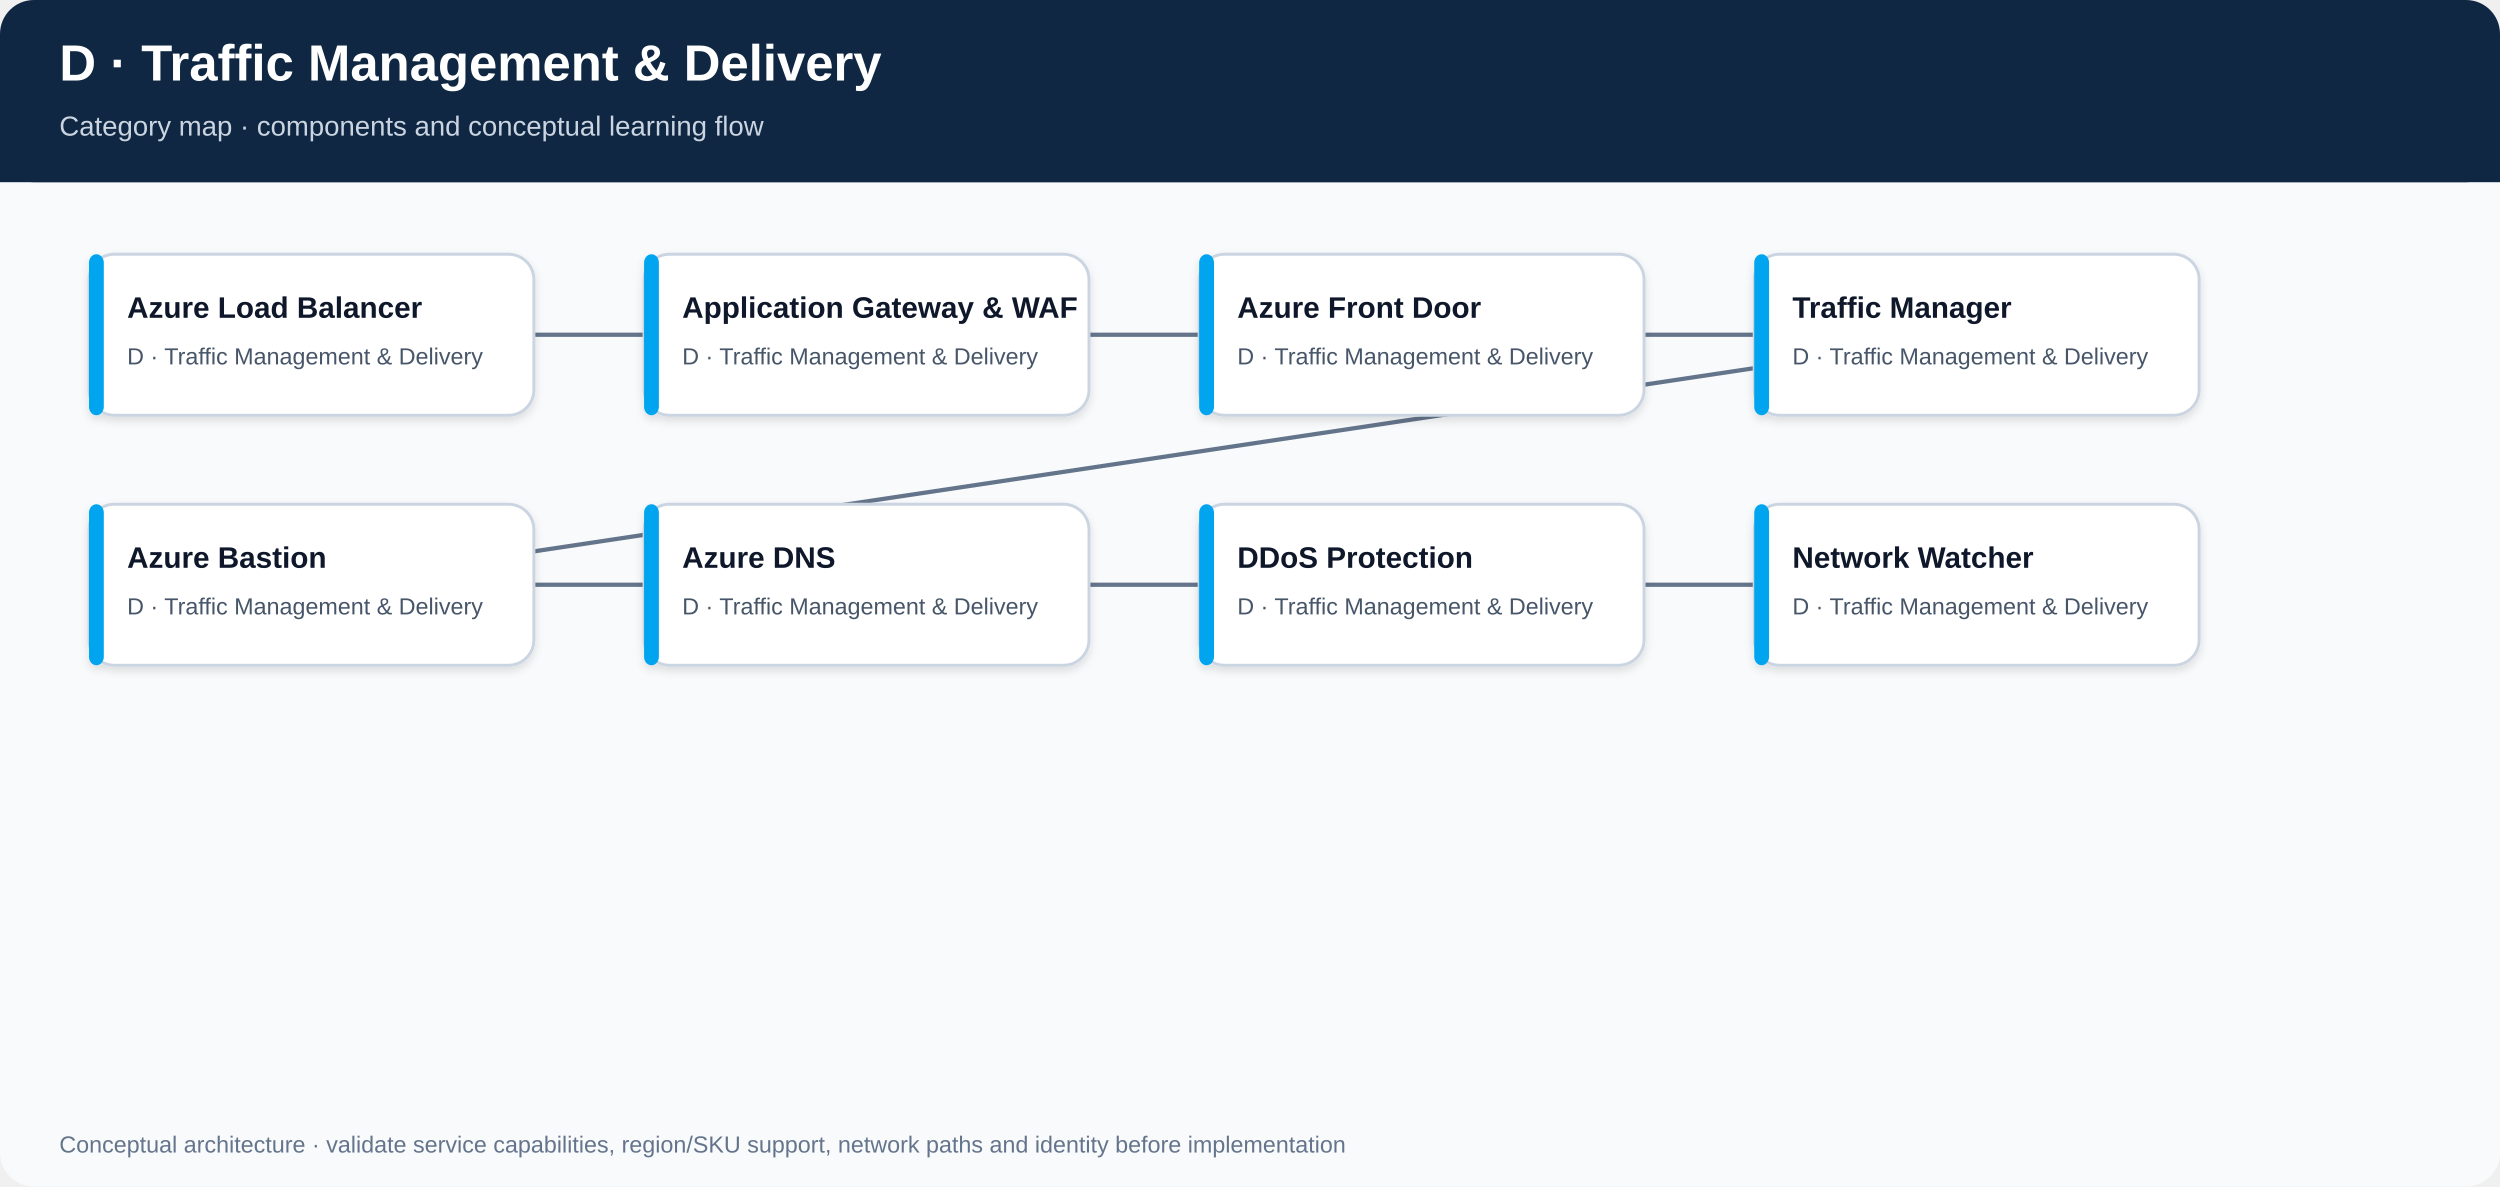
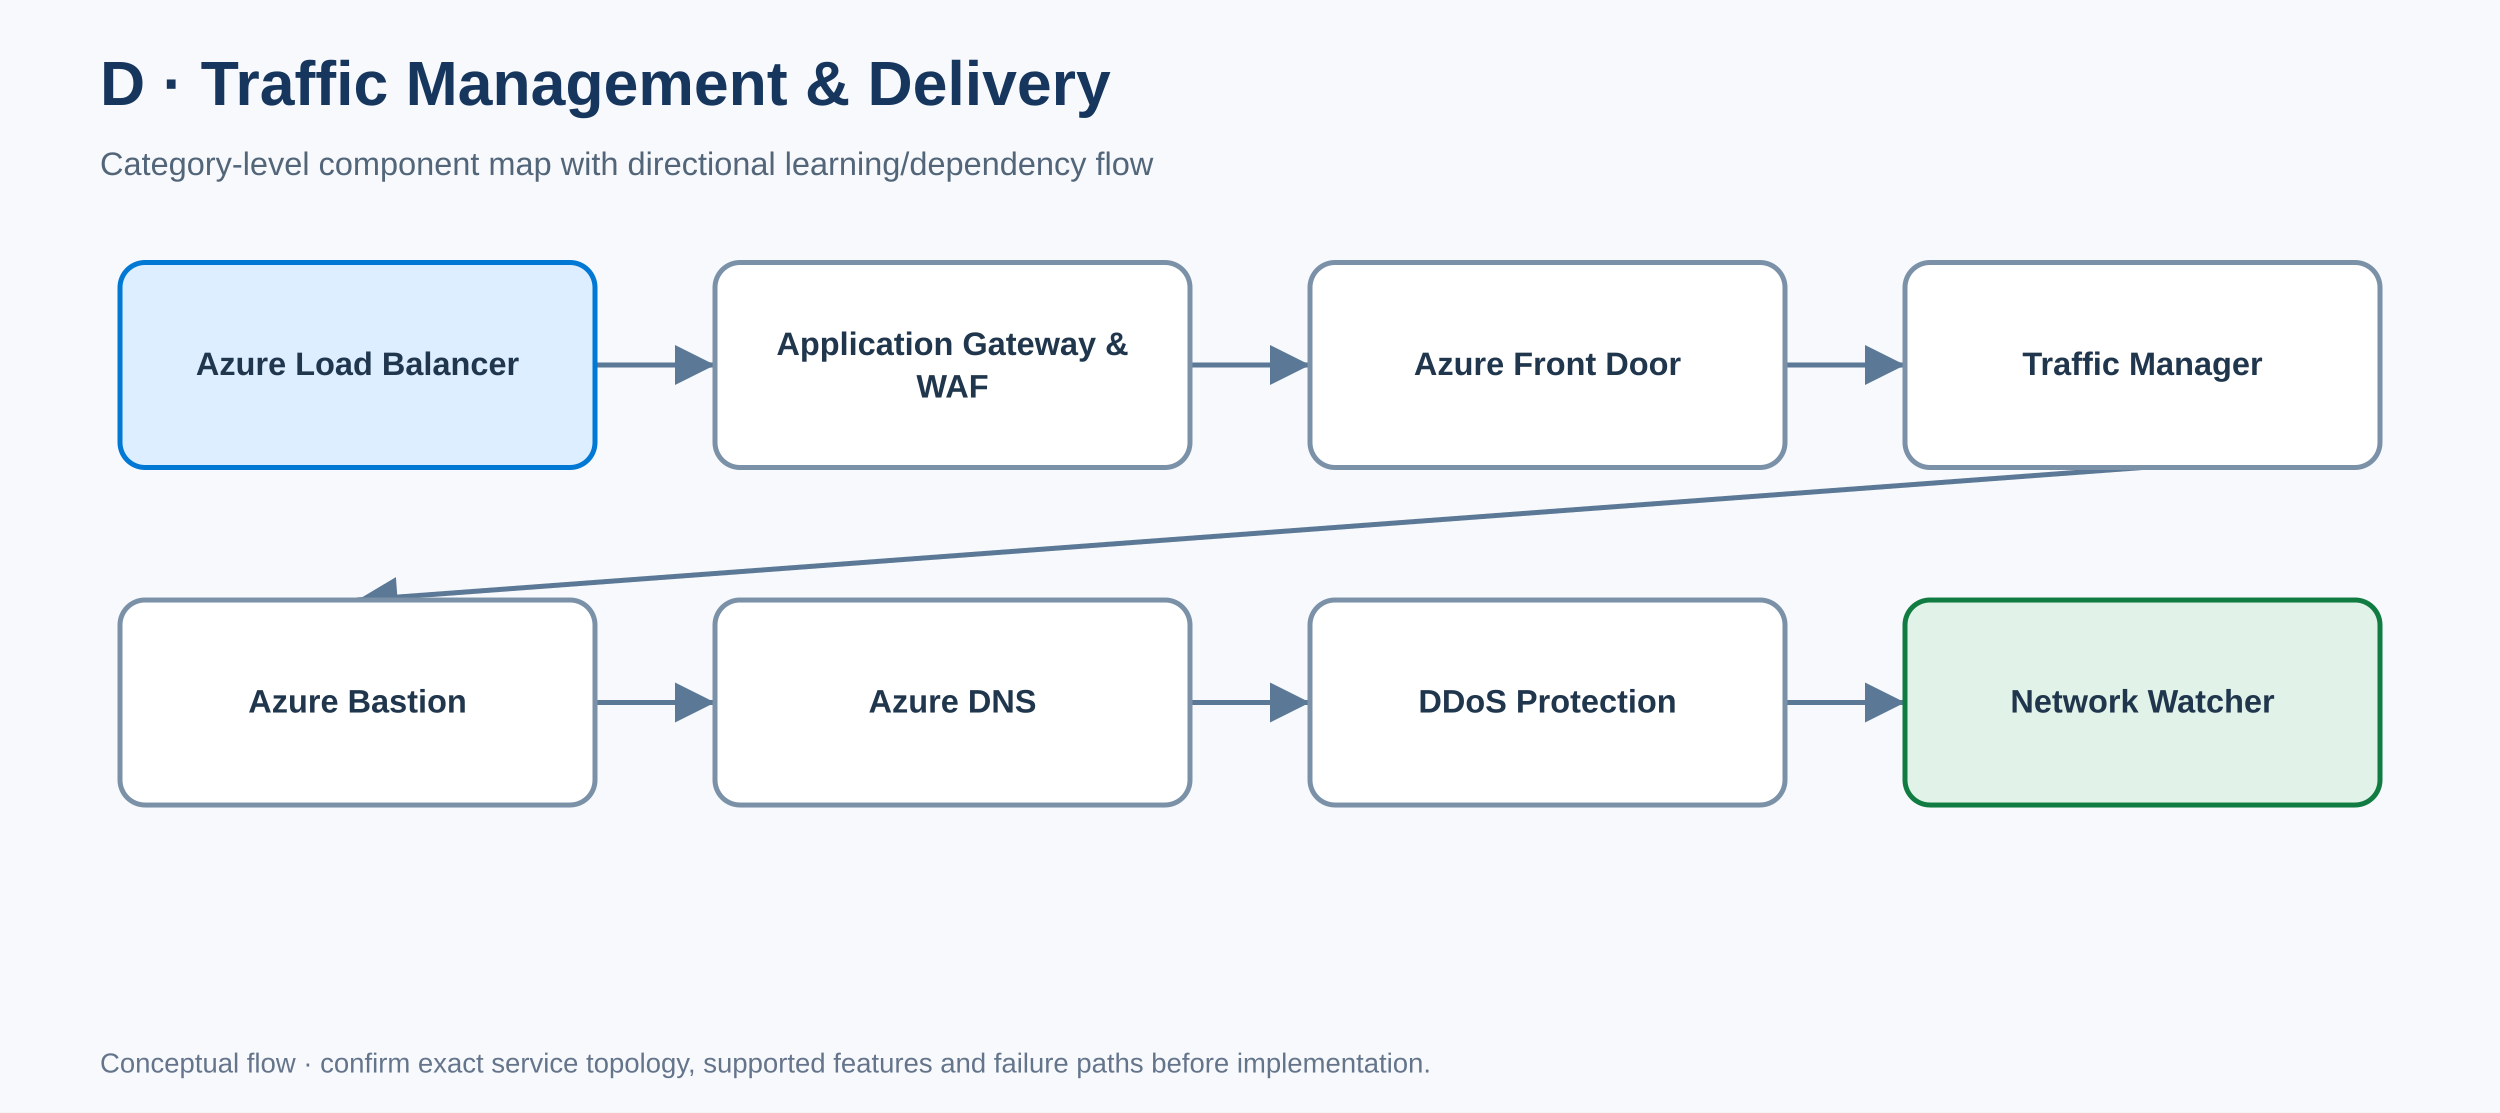
- <svg xmlns="http://www.w3.org/2000/svg" width="1180" height="560" viewBox="0 0 1180 560">
+ <svg xmlns="http://www.w3.org/2000/svg" width="1000" height="445" viewBox="0 0 1000 445">
+   <rect width="100%" height="100%" fill="#f7f9fc" />
+   <text x="40" y="42" font-family="Segoe UI,Arial" font-size="25" font-weight="700" fill="#17365d">D · Traffic Management &amp; Delivery</text>
+   <text x="40" y="70" font-family="Segoe UI,Arial" font-size="13" fill="#526579">Category-level component map with directional learning/dependency flow</text>
+   <path d="M 238 146 L 286 146" fill="none" stroke="#5b7896" stroke-width="2" marker-end="url(#arrow)" />
+   <path d="M 476 146 L 524 146" fill="none" stroke="#5b7896" stroke-width="2" marker-end="url(#arrow)" />
+   <path d="M 714 146 L 762 146" fill="none" stroke="#5b7896" stroke-width="2" marker-end="url(#arrow)" />
+   <path d="M 857 187 L 143 240" fill="none" stroke="#5b7896" stroke-width="2" marker-end="url(#arrow)" />
+   <path d="M 238 281 L 286 281" fill="none" stroke="#5b7896" stroke-width="2" marker-end="url(#arrow)" />
+   <path d="M 476 281 L 524 281" fill="none" stroke="#5b7896" stroke-width="2" marker-end="url(#arrow)" />
+   <path d="M 714 281 L 762 281" fill="none" stroke="#5b7896" stroke-width="2" marker-end="url(#arrow)" />
  <defs>
    <marker id="arrow" markerWidth="10" markerHeight="8" refX="8" refY="4" orient="auto">
-       <path d="M0,0 L8,4 L0,8 Z" fill="#64748b" />
+       <path d="M0,0 L8,4 L0,8 z" fill="#5b7896" />
    </marker>
-     <filter id="shadow" x="-20%" y="-20%" width="140%" height="140%">
-       <feDropShadow dx="0" dy="2" stdDeviation="2" flood-opacity=".12" />
-     </filter>
  </defs>
-   <rect width="100%" height="100%" rx="16" fill="#f8fafc" />
-   <rect x="0" y="0" width="1180" height="86" rx="16" fill="#0f2742" />
-   <rect x="0" y="70" width="1180" height="16" fill="#0f2742" />
-   <text x="28" y="38" font-family="Segoe UI,Arial" font-size="24" font-weight="700" fill="#fff">D · Traffic Management &amp; Delivery</text>
-   <text x="28" y="64" font-family="Segoe UI,Arial" font-size="13" fill="#cbd5e1">Category map · components and conceptual learning flow</text>
-   <path d="M 147 158 L 409 158" fill="none" stroke="#64748b" stroke-width="2" marker-end="url(#arrow)" />
-   <path d="M 409 158 L 671 158" fill="none" stroke="#64748b" stroke-width="2" marker-end="url(#arrow)" />
-   <path d="M 671 158 L 933 158" fill="none" stroke="#64748b" stroke-width="2" marker-end="url(#arrow)" />
-   <path d="M 933 158 L 147 276" fill="none" stroke="#64748b" stroke-width="2" marker-end="url(#arrow)" />
-   <path d="M 147 276 L 409 276" fill="none" stroke="#64748b" stroke-width="2" marker-end="url(#arrow)" />
-   <path d="M 409 276 L 671 276" fill="none" stroke="#64748b" stroke-width="2" marker-end="url(#arrow)" />
-   <path d="M 671 276 L 933 276" fill="none" stroke="#64748b" stroke-width="2" marker-end="url(#arrow)" />
-   <g filter="url(#shadow)">
-     <rect x="42" y="120" width="210" height="76" rx="12" fill="#fff" stroke="#cbd5e1" stroke-width="1.4" />
-     <rect x="42" y="120" width="7" height="76" rx="4" fill="#00A4EF" />
-   </g>
-   <text x="60" y="150" font-family="Segoe UI,Arial" font-size="14" font-weight="700" fill="#0f172a">Azure Load Balancer</text>
-   <text x="60" y="172" font-family="Segoe UI,Arial" font-size="11" fill="#475569">D · Traffic Management &amp; Delivery</text>
-   <g filter="url(#shadow)">
-     <rect x="304" y="120" width="210" height="76" rx="12" fill="#fff" stroke="#cbd5e1" stroke-width="1.4" />
-     <rect x="304" y="120" width="7" height="76" rx="4" fill="#00A4EF" />
-   </g>
-   <text x="322" y="150" font-family="Segoe UI,Arial" font-size="14" font-weight="700" fill="#0f172a">Application Gateway &amp; WAF</text>
-   <text x="322" y="172" font-family="Segoe UI,Arial" font-size="11" fill="#475569">D · Traffic Management &amp; Delivery</text>
-   <g filter="url(#shadow)">
-     <rect x="566" y="120" width="210" height="76" rx="12" fill="#fff" stroke="#cbd5e1" stroke-width="1.4" />
-     <rect x="566" y="120" width="7" height="76" rx="4" fill="#00A4EF" />
-   </g>
-   <text x="584" y="150" font-family="Segoe UI,Arial" font-size="14" font-weight="700" fill="#0f172a">Azure Front Door</text>
-   <text x="584" y="172" font-family="Segoe UI,Arial" font-size="11" fill="#475569">D · Traffic Management &amp; Delivery</text>
-   <g filter="url(#shadow)">
-     <rect x="828" y="120" width="210" height="76" rx="12" fill="#fff" stroke="#cbd5e1" stroke-width="1.4" />
-     <rect x="828" y="120" width="7" height="76" rx="4" fill="#00A4EF" />
-   </g>
-   <text x="846" y="150" font-family="Segoe UI,Arial" font-size="14" font-weight="700" fill="#0f172a">Traffic Manager</text>
-   <text x="846" y="172" font-family="Segoe UI,Arial" font-size="11" fill="#475569">D · Traffic Management &amp; Delivery</text>
-   <g filter="url(#shadow)">
-     <rect x="42" y="238" width="210" height="76" rx="12" fill="#fff" stroke="#cbd5e1" stroke-width="1.4" />
-     <rect x="42" y="238" width="7" height="76" rx="4" fill="#00A4EF" />
-   </g>
-   <text x="60" y="268" font-family="Segoe UI,Arial" font-size="14" font-weight="700" fill="#0f172a">Azure Bastion</text>
-   <text x="60" y="290" font-family="Segoe UI,Arial" font-size="11" fill="#475569">D · Traffic Management &amp; Delivery</text>
-   <g filter="url(#shadow)">
-     <rect x="304" y="238" width="210" height="76" rx="12" fill="#fff" stroke="#cbd5e1" stroke-width="1.4" />
-     <rect x="304" y="238" width="7" height="76" rx="4" fill="#00A4EF" />
-   </g>
-   <text x="322" y="268" font-family="Segoe UI,Arial" font-size="14" font-weight="700" fill="#0f172a">Azure DNS</text>
-   <text x="322" y="290" font-family="Segoe UI,Arial" font-size="11" fill="#475569">D · Traffic Management &amp; Delivery</text>
-   <g filter="url(#shadow)">
-     <rect x="566" y="238" width="210" height="76" rx="12" fill="#fff" stroke="#cbd5e1" stroke-width="1.4" />
-     <rect x="566" y="238" width="7" height="76" rx="4" fill="#00A4EF" />
-   </g>
-   <text x="584" y="268" font-family="Segoe UI,Arial" font-size="14" font-weight="700" fill="#0f172a">DDoS Protection</text>
-   <text x="584" y="290" font-family="Segoe UI,Arial" font-size="11" fill="#475569">D · Traffic Management &amp; Delivery</text>
-   <g filter="url(#shadow)">
-     <rect x="828" y="238" width="210" height="76" rx="12" fill="#fff" stroke="#cbd5e1" stroke-width="1.4" />
-     <rect x="828" y="238" width="7" height="76" rx="4" fill="#00A4EF" />
-   </g>
-   <text x="846" y="268" font-family="Segoe UI,Arial" font-size="14" font-weight="700" fill="#0f172a">Network Watcher</text>
-   <text x="846" y="290" font-family="Segoe UI,Arial" font-size="11" fill="#475569">D · Traffic Management &amp; Delivery</text>
-   <text x="28" y="544" font-family="Segoe UI,Arial" font-size="11" fill="#64748b">Conceptual architecture · validate service capabilities, region/SKU support, network paths and identity before implementation</text>
+   <rect x="48" y="105" width="190" height="82" rx="10" fill="#dceeff" stroke="#0078d4" stroke-width="2" />
+   <text x="143" y="150" text-anchor="middle" font-family="Segoe UI,Arial" font-size="13" font-weight="600" fill="#20364d">Azure Load Balancer</text>
+   <rect x="286" y="105" width="190" height="82" rx="10" fill="#ffffff" stroke="#7b91a8" stroke-width="2" />
+   <text x="381" y="142" text-anchor="middle" font-family="Segoe UI,Arial" font-size="13" font-weight="600" fill="#20364d">Application Gateway &amp; </text>
+   <text x="381" y="159" text-anchor="middle" font-family="Segoe UI,Arial" font-size="13" font-weight="600" fill="#20364d">WAF</text>
+   <rect x="524" y="105" width="190" height="82" rx="10" fill="#ffffff" stroke="#7b91a8" stroke-width="2" />
+   <text x="619" y="150" text-anchor="middle" font-family="Segoe UI,Arial" font-size="13" font-weight="600" fill="#20364d">Azure Front Door</text>
+   <rect x="762" y="105" width="190" height="82" rx="10" fill="#ffffff" stroke="#7b91a8" stroke-width="2" />
+   <text x="857" y="150" text-anchor="middle" font-family="Segoe UI,Arial" font-size="13" font-weight="600" fill="#20364d">Traffic Manager</text>
+   <rect x="48" y="240" width="190" height="82" rx="10" fill="#ffffff" stroke="#7b91a8" stroke-width="2" />
+   <text x="143" y="285" text-anchor="middle" font-family="Segoe UI,Arial" font-size="13" font-weight="600" fill="#20364d">Azure Bastion</text>
+   <rect x="286" y="240" width="190" height="82" rx="10" fill="#ffffff" stroke="#7b91a8" stroke-width="2" />
+   <text x="381" y="285" text-anchor="middle" font-family="Segoe UI,Arial" font-size="13" font-weight="600" fill="#20364d">Azure DNS</text>
+   <rect x="524" y="240" width="190" height="82" rx="10" fill="#ffffff" stroke="#7b91a8" stroke-width="2" />
+   <text x="619" y="285" text-anchor="middle" font-family="Segoe UI,Arial" font-size="13" font-weight="600" fill="#20364d">DDoS Protection</text>
+   <rect x="762" y="240" width="190" height="82" rx="10" fill="#e1f3e8" stroke="#107c41" stroke-width="2" />
+   <text x="857" y="285" text-anchor="middle" font-family="Segoe UI,Arial" font-size="13" font-weight="600" fill="#20364d">Network Watcher</text>
+   <text x="40" y="429" font-family="Segoe UI,Arial" font-size="11" fill="#64748b">Conceptual flow · confirm exact service topology, supported features and failure paths before implementation.</text>
</svg>
